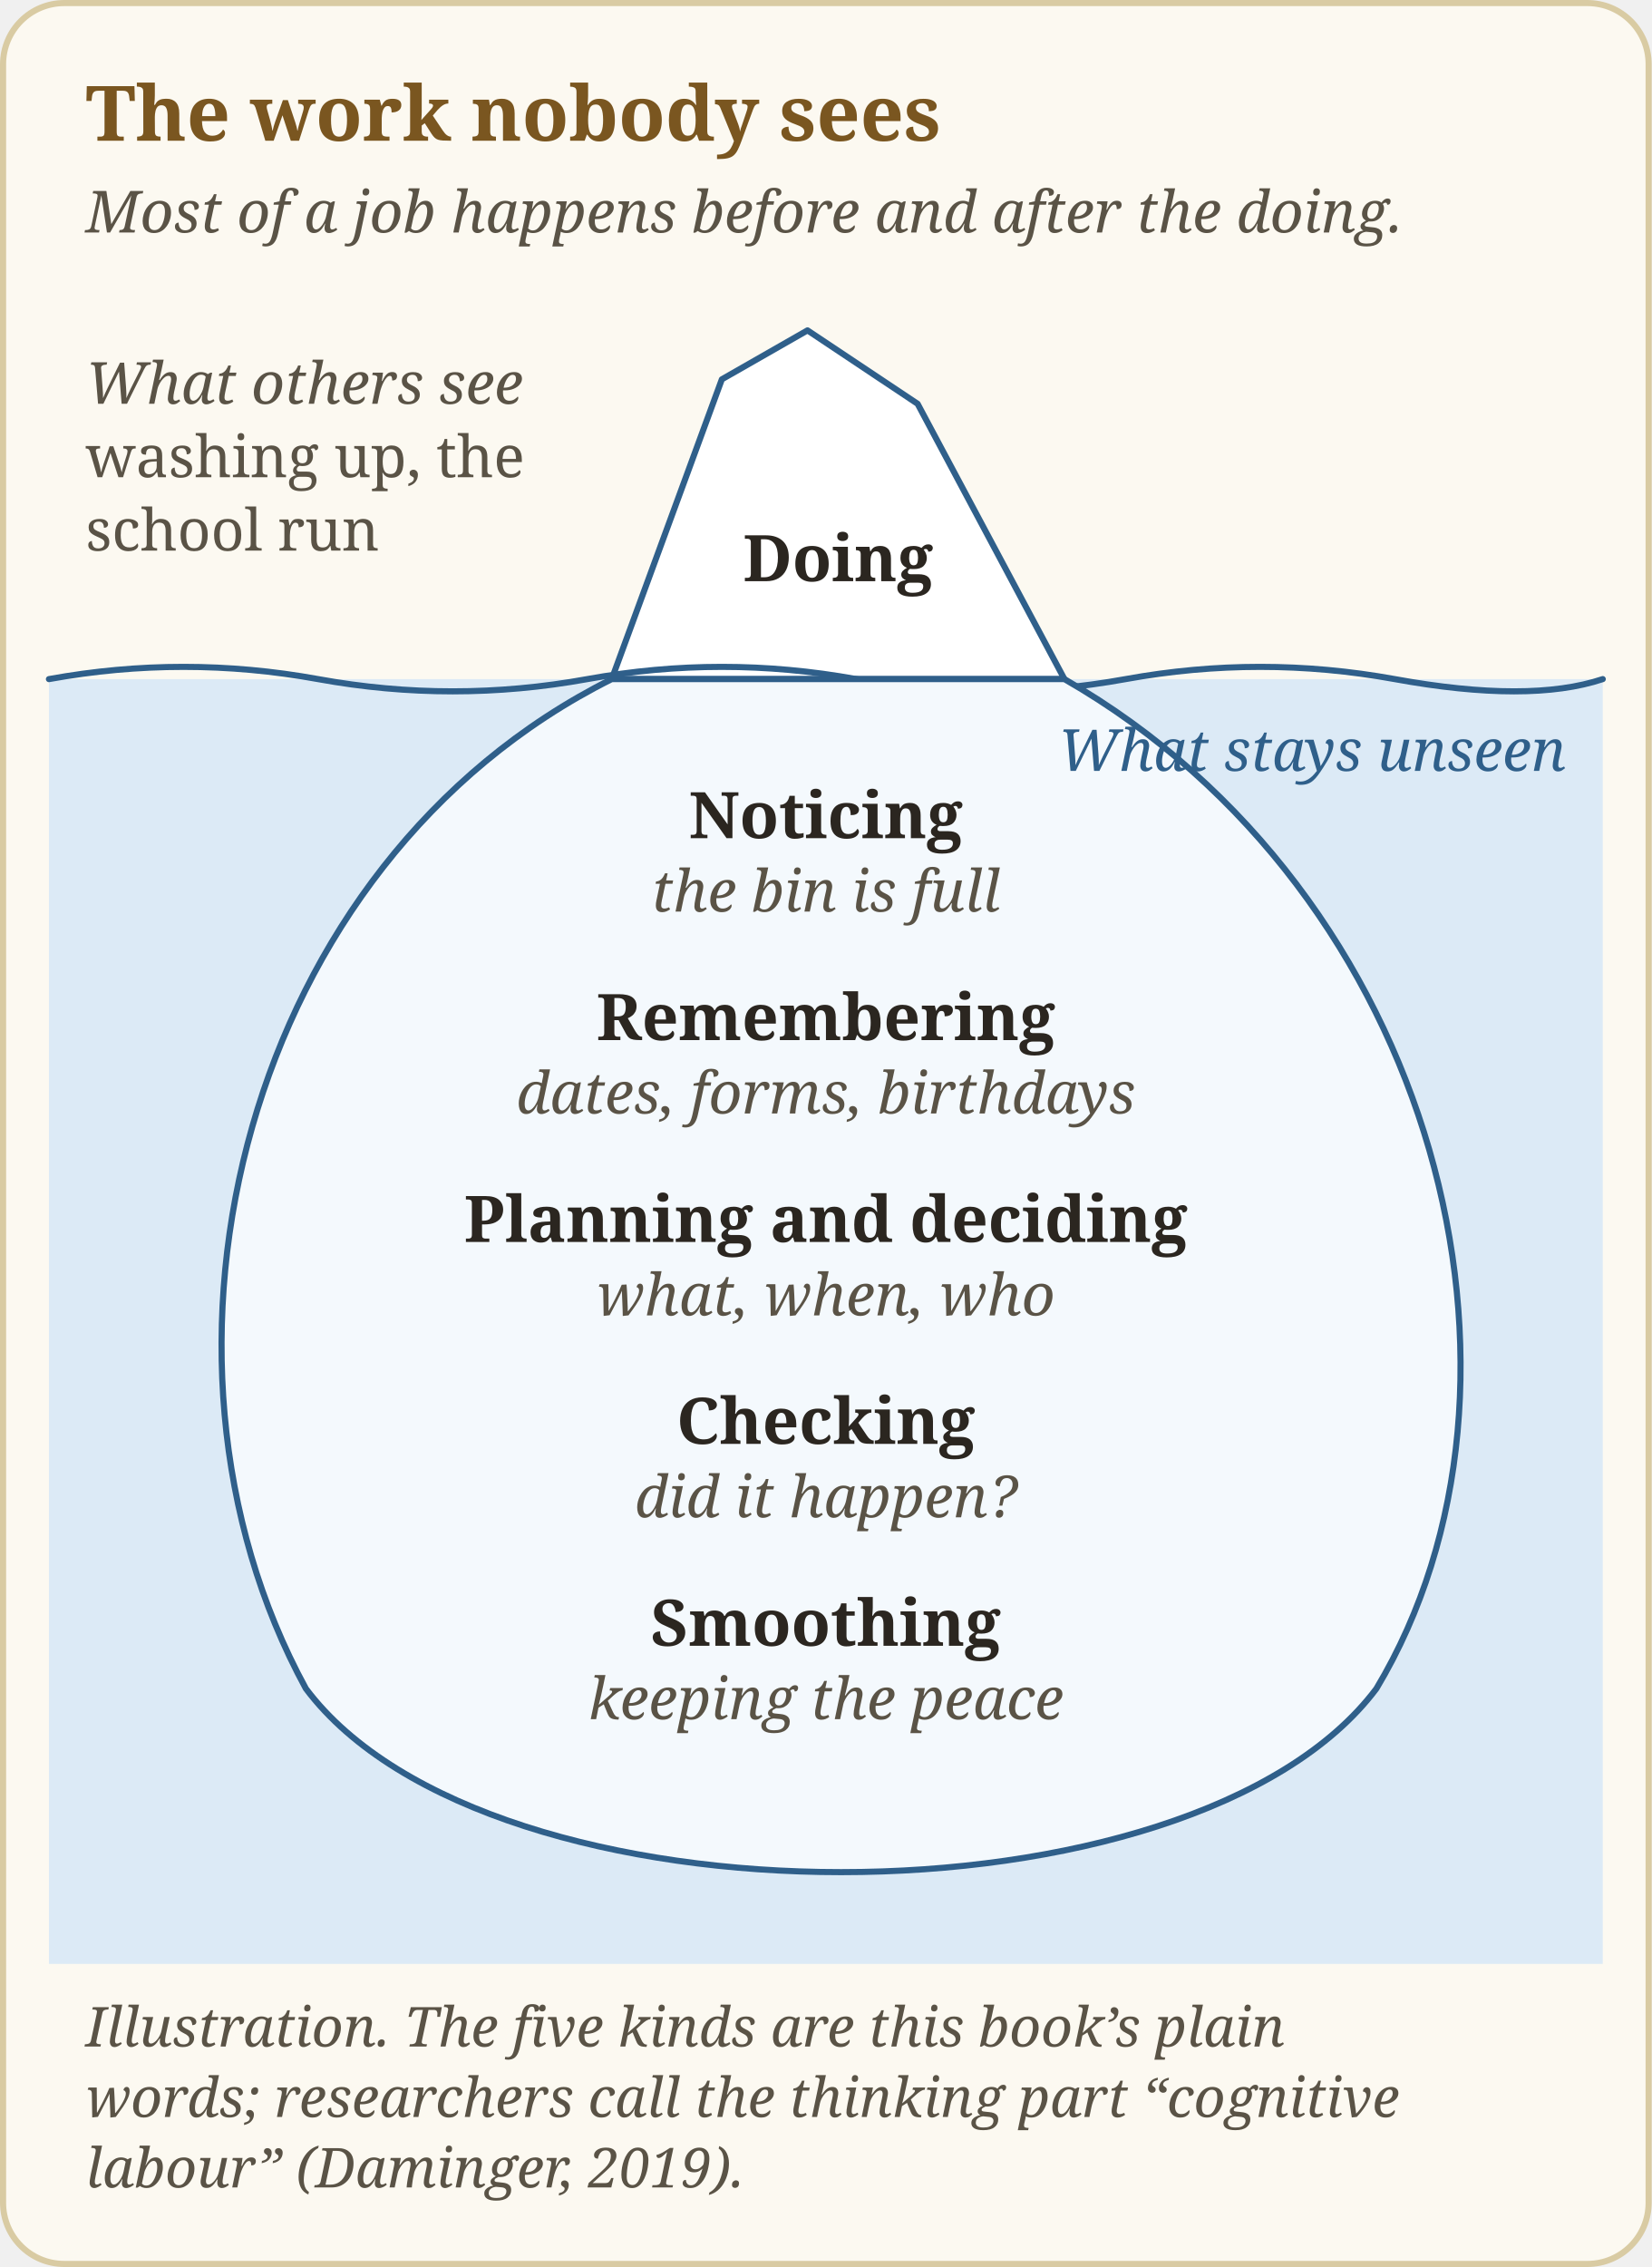
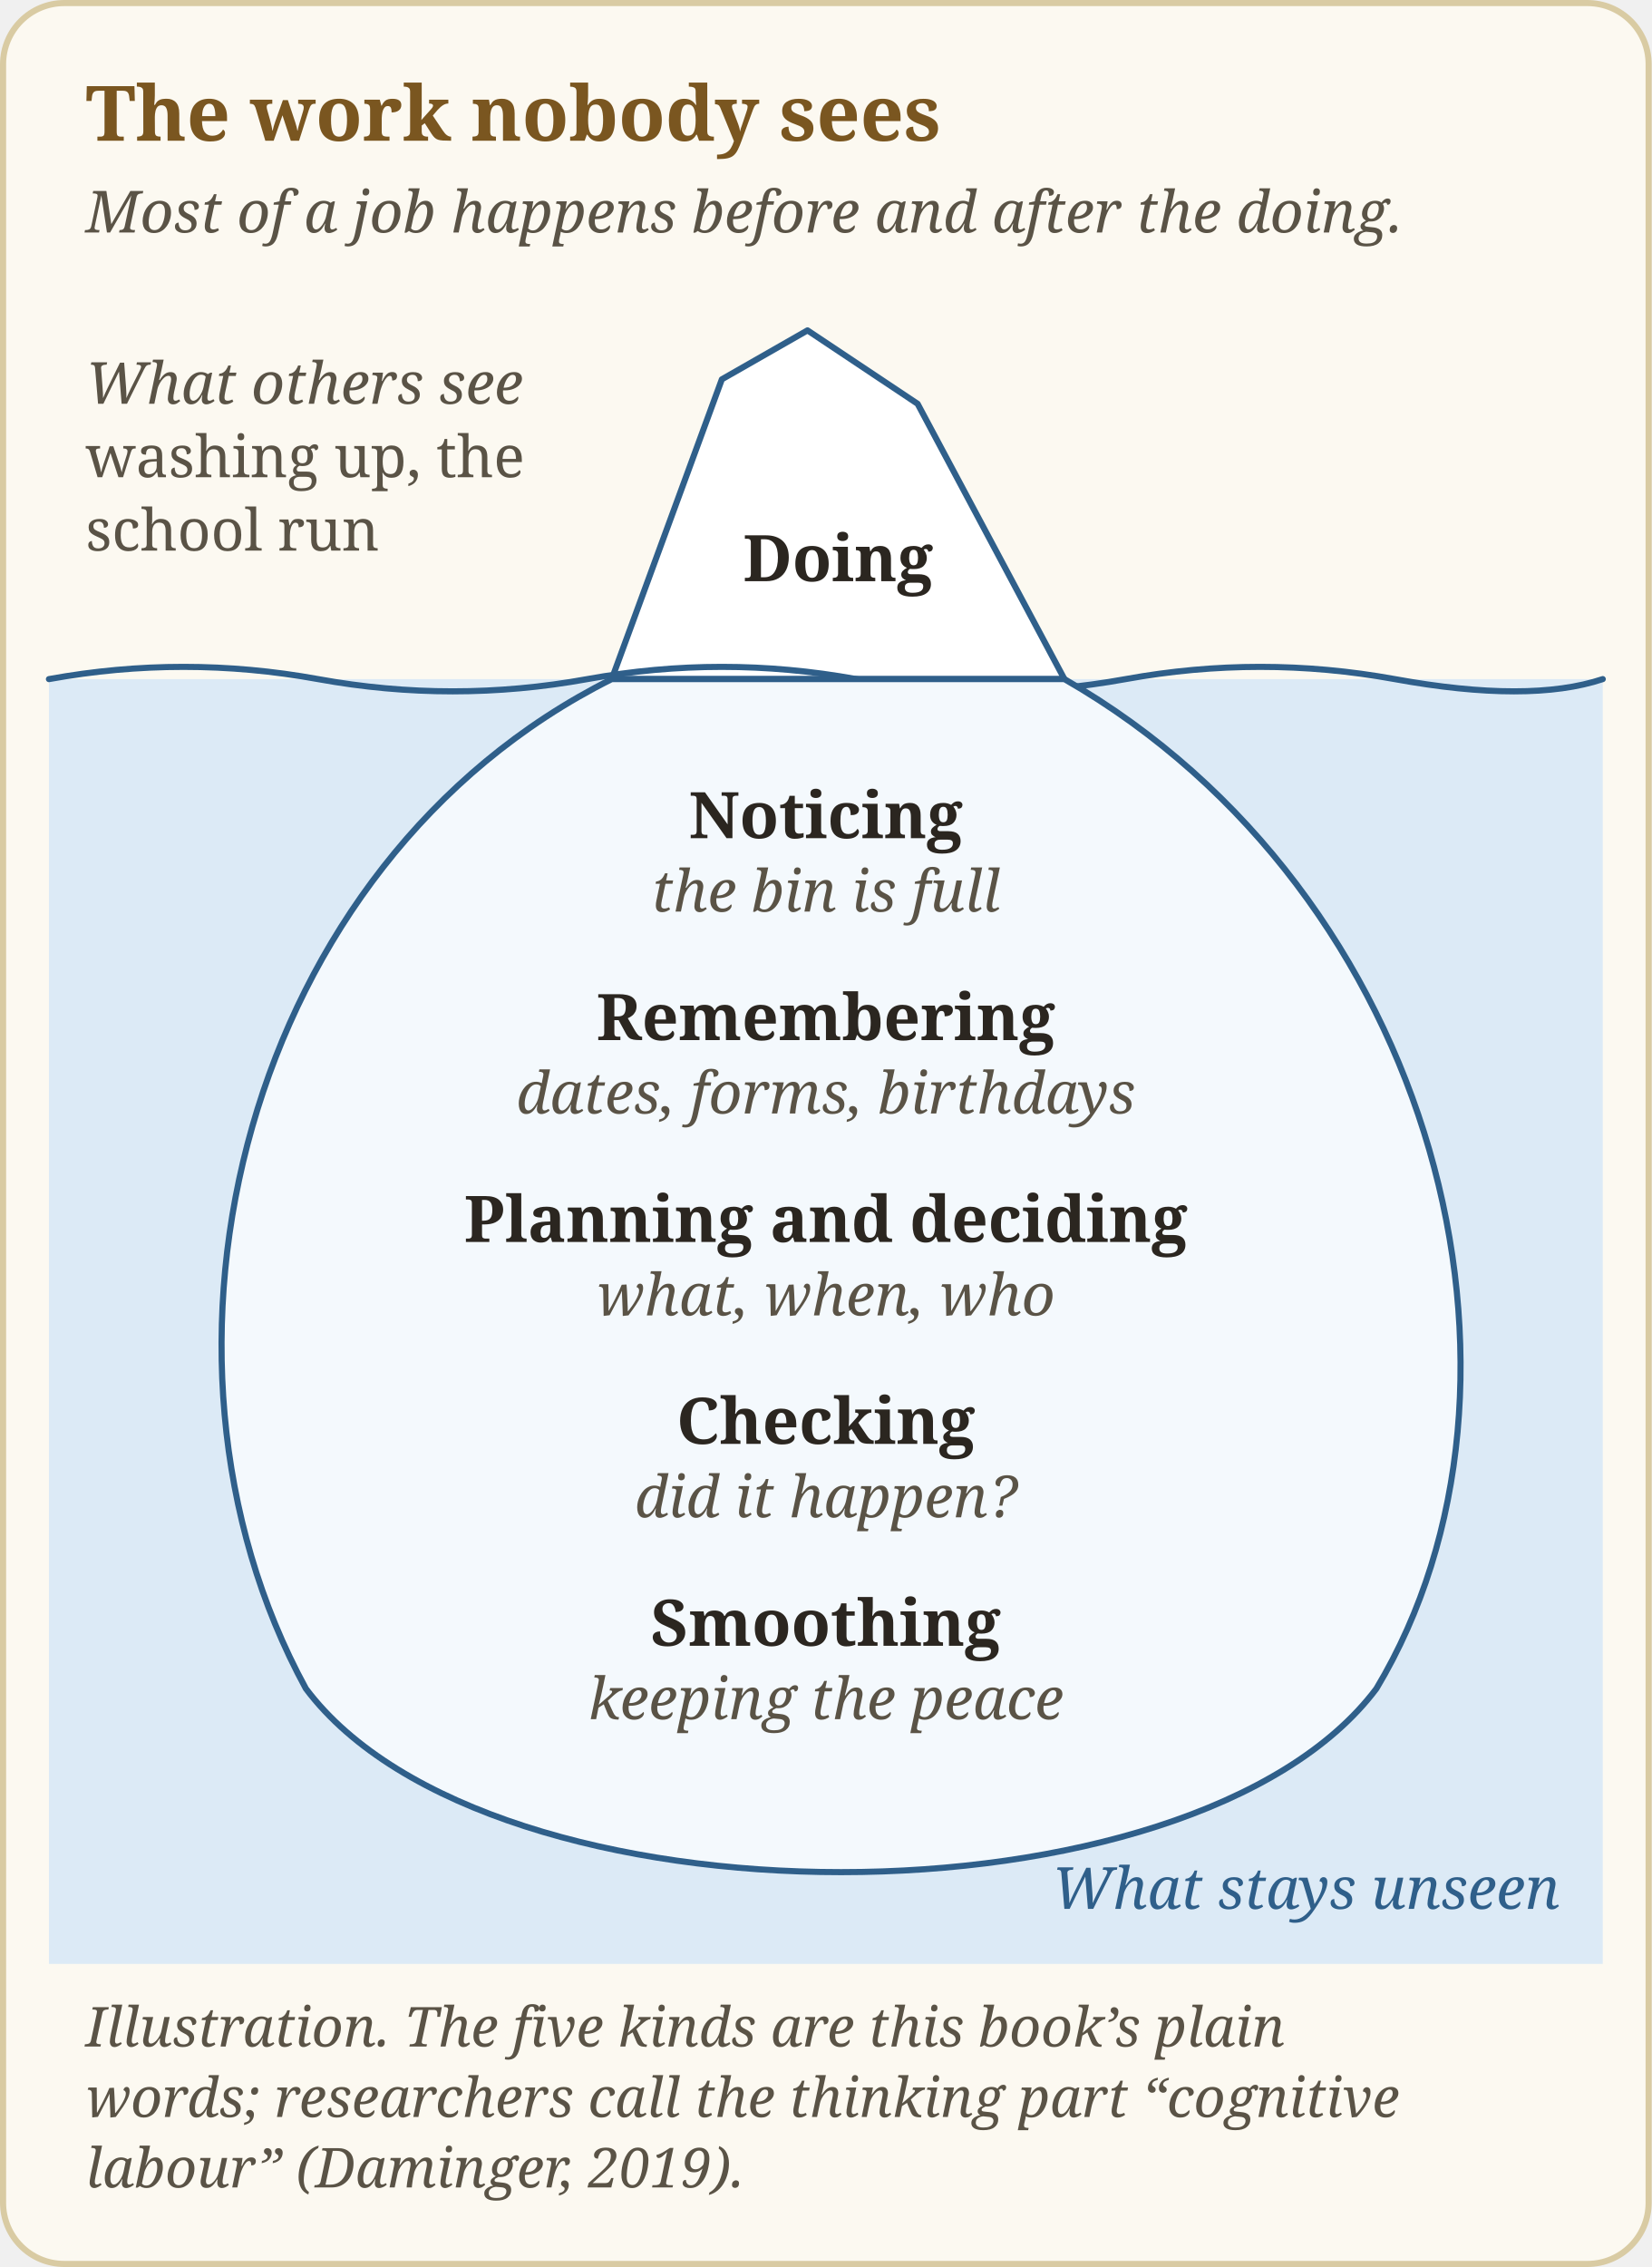
<svg xmlns="http://www.w3.org/2000/svg" viewBox="0 0 540 741.08" width="540" height="741.08" role="img" aria-labelledby="fig-preface-iceberg-t fig-preface-iceberg-d" font-family="Lora, Georgia, serif" fill="#2B2620">
  <rect x="1" y="1" width="538" height="739.08" rx="20" fill="#FCF9F1" stroke="#D9CBA3" stroke-width="2" />
  <text x="28" y="46" font-size="25" font-weight="bold" fill="#7A5620">The work nobody sees</text>
  <text x="28" y="76" font-size="19" font-style="italic" fill="#5A5346">Most of a job happens before and after the doing.</text>
  <path d="M200.0 222.0 L236.0 124.0 L264.0 108.0 L300.0 132.0 L348.0 222.0 Z" fill="#FFFFFF" stroke="#2F5F8A" stroke-width="2" stroke-linecap="round" stroke-linejoin="round" />
  <text x="274" y="190" font-size="21" font-weight="bold" text-anchor="middle">Doing</text>
  <text x="28" y="132" font-size="19" font-style="italic" fill="#5A5346">What others see</text>
  <text x="28" y="156" font-size="19" fill="#5A5346">washing up, the</text>
  <text x="28" y="180" font-size="19" fill="#5A5346">school run</text>
  <rect x="16" y="222" width="508" height="420" rx="0" fill="#DCEAF6" />
  <path d="M16 222.0 Q 60 214.0 104 222.0 T 192 222.0 T 280 222.0 T 368 222.0 T 456 222.0 T 524 222.0" fill="none" stroke="#2F5F8A" stroke-width="2" stroke-linecap="round" stroke-linejoin="round" />
  <path d="M200.0 222.0 C 80.0 282.0 40.0 442.0 100.0 552.0 C 160.0 632.0 390.0 632.0 450.0 552.0 C 510.0 452.0 470.0 292.0 348.0 222.0 Z" fill="#F4F9FD" stroke="#2F5F8A" stroke-width="2" stroke-linecap="round" stroke-linejoin="round" />
  <text x="270" y="274" font-size="21" font-weight="bold" text-anchor="middle">Noticing</text>
  <text x="270" y="298" font-size="19" font-style="italic" fill="#5A5346" text-anchor="middle">the bin is full</text>
  <text x="270" y="340" font-size="21" font-weight="bold" text-anchor="middle">Remembering</text>
  <text x="270" y="364" font-size="19" font-style="italic" fill="#5A5346" text-anchor="middle">dates, forms, birthdays</text>
  <text x="270" y="406" font-size="21" font-weight="bold" text-anchor="middle">Planning and deciding</text>
  <text x="270" y="430" font-size="19" font-style="italic" fill="#5A5346" text-anchor="middle">what, when, who</text>
  <text x="270" y="472" font-size="21" font-weight="bold" text-anchor="middle">Checking</text>
  <text x="270" y="496" font-size="19" font-style="italic" fill="#5A5346" text-anchor="middle">did it happen?</text>
  <text x="270" y="538" font-size="21" font-weight="bold" text-anchor="middle">Smoothing</text>
  <text x="270" y="562" font-size="19" font-style="italic" fill="#5A5346" text-anchor="middle">keeping the peace</text>
-   <text x="512" y="252" font-size="19" font-style="italic" fill="#2F5F8A" text-anchor="end">What stays unseen</text>
+   <text x="510" y="624" font-size="19" font-style="italic" fill="#2F5F8A" text-anchor="end">What stays unseen</text>
  <text x="28" y="669" font-size="18" font-style="italic" fill="#5A5346">
    <tspan x="28" dy="0">Illustration. The five kinds are this book’s plain</tspan>
    <tspan x="28" dy="23.04">words; researchers call the thinking part “cognitive</tspan>
    <tspan x="28" dy="23.04">labour” (Daminger, 2019).</tspan>
  </text>
</svg>
